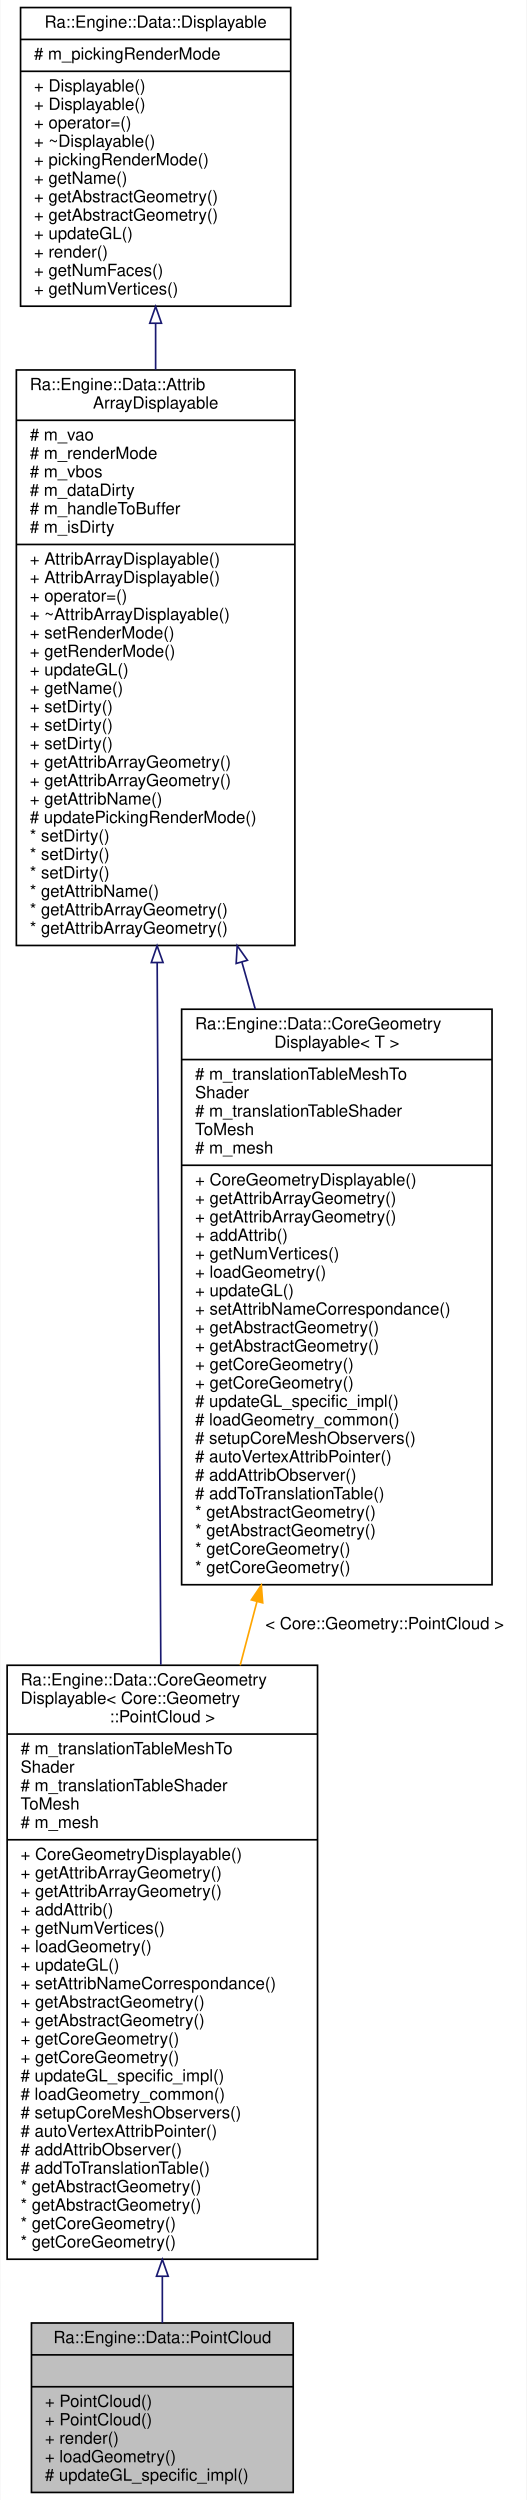
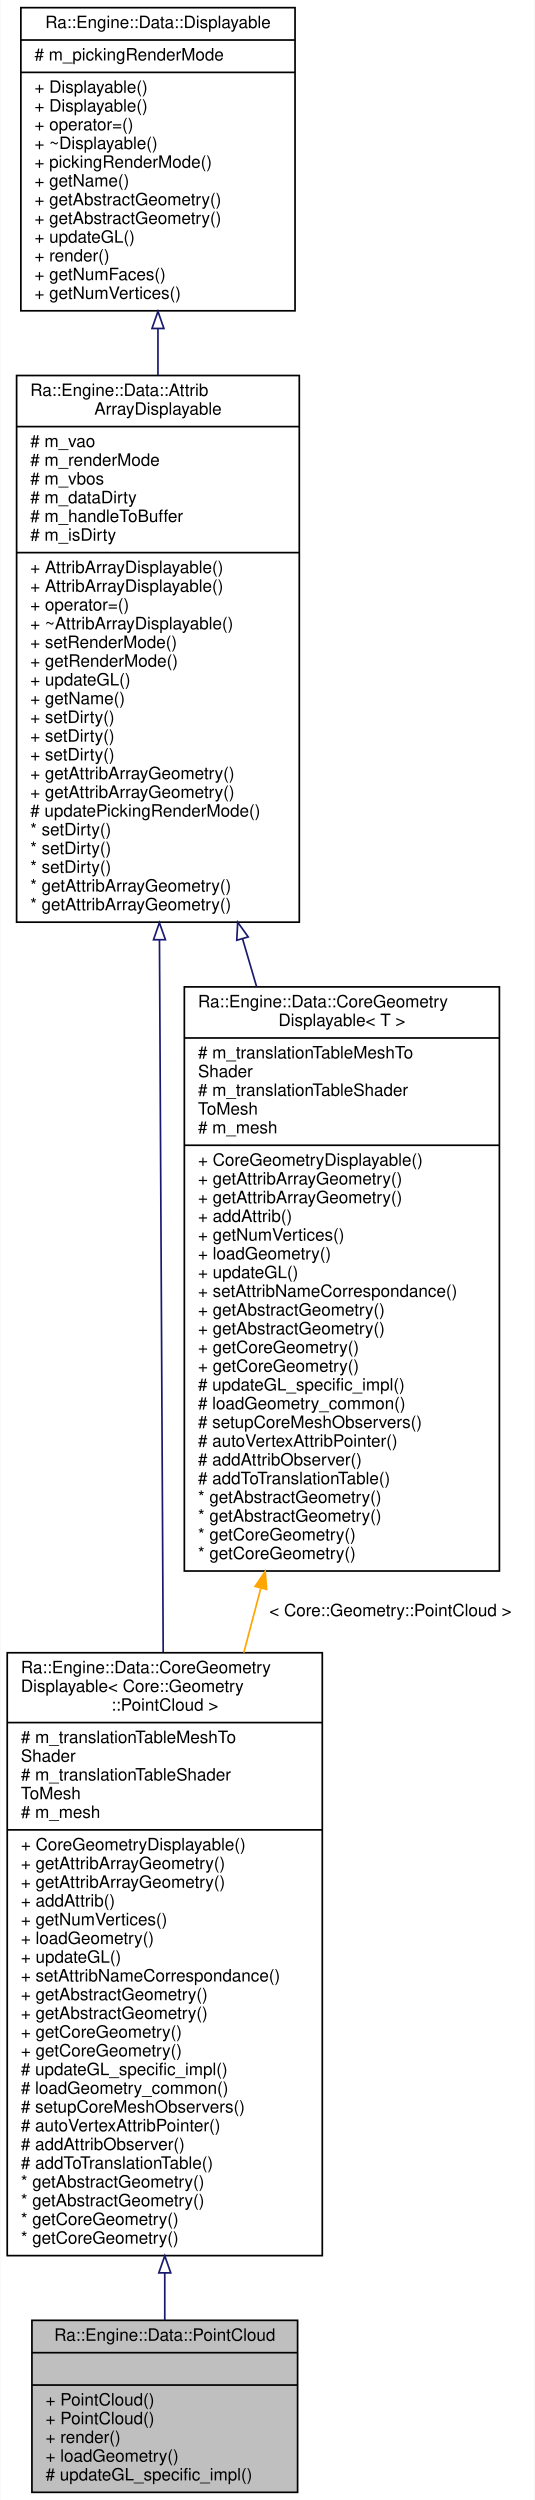
- <svg xmlns="http://www.w3.org/2000/svg" xmlns:xlink="http://www.w3.org/1999/xlink" width="314pt" height="1490pt" viewBox="0.00 0.00 313.50 1490.00">
-   <g id="graph0" class="graph" transform="scale(1 1) rotate(0) translate(4 1486)">
-     <polygon fill="white" stroke="transparent" points="-4,4 -4,-1486 309.5,-1486 309.5,4 -4,4" />
+ <svg xmlns="http://www.w3.org/2000/svg" xmlns:xlink="http://www.w3.org/1999/xlink" width="314pt" height="1468pt" viewBox="0.00 0.00 313.50 1468.00">
+   <g id="graph0" class="graph" transform="scale(1 1) rotate(0) translate(4 1464)">
+     <polygon fill="white" stroke="transparent" points="-4,4 -4,-1464 309.5,-1464 309.5,4 -4,4" />
    <g id="node1" class="node">
      <g id="a_node1">
        <a xlink:title="A PointCloud without indices.">
          <polygon fill="#bfbfbf" stroke="black" points="14.5,-0.5 14.5,-101.5 170.5,-101.5 170.5,-0.5 14.5,-0.5" />
          <text text-anchor="middle" x="92.5" y="-89.5" font-family="Helvetica,sans-Serif" font-size="10.00">Ra::Engine::Data::PointCloud</text>
          <polyline fill="none" stroke="black" points="14.5,-82.5 170.5,-82.5 " />
          <text text-anchor="middle" x="92.5" y="-70.5" font-family="Helvetica,sans-Serif" font-size="10.00"> </text>
          <polyline fill="none" stroke="black" points="14.5,-63.5 170.5,-63.5 " />
          <text text-anchor="start" x="22.5" y="-51.5" font-family="Helvetica,sans-Serif" font-size="10.00">+ PointCloud()</text>
          <text text-anchor="start" x="22.5" y="-40.5" font-family="Helvetica,sans-Serif" font-size="10.00">+ PointCloud()</text>
          <text text-anchor="start" x="22.5" y="-29.5" font-family="Helvetica,sans-Serif" font-size="10.00">+ render()</text>
          <text text-anchor="start" x="22.5" y="-18.5" font-family="Helvetica,sans-Serif" font-size="10.00">+ loadGeometry()</text>
          <text text-anchor="start" x="22.5" y="-7.5" font-family="Helvetica,sans-Serif" font-size="10.00"># updateGL_specific_impl()</text>
        </a>
      </g>
    </g>
    <g id="node2" class="node">
      <g id="a_node2">
        <a xlink:href="classRa_1_1Engine_1_1Data_1_1CoreGeometryDisplayable.html" target="_top" xlink:title=" ">
          <polygon fill="white" stroke="black" points="0,-139.5 0,-493.5 185,-493.5 185,-139.5 0,-139.5" />
          <text text-anchor="start" x="8" y="-481.5" font-family="Helvetica,sans-Serif" font-size="10.00">Ra::Engine::Data::CoreGeometry</text>
          <text text-anchor="start" x="8" y="-470.5" font-family="Helvetica,sans-Serif" font-size="10.00">Displayable&lt; Core::Geometry</text>
          <text text-anchor="middle" x="92.5" y="-459.5" font-family="Helvetica,sans-Serif" font-size="10.00">::PointCloud &gt;</text>
          <polyline fill="none" stroke="black" points="0,-452.5 185,-452.5 " />
          <text text-anchor="start" x="8" y="-440.5" font-family="Helvetica,sans-Serif" font-size="10.00"># m_translationTableMeshTo</text>
          <text text-anchor="start" x="8" y="-429.5" font-family="Helvetica,sans-Serif" font-size="10.00">Shader</text>
          <text text-anchor="start" x="8" y="-418.5" font-family="Helvetica,sans-Serif" font-size="10.00"># m_translationTableShader</text>
          <text text-anchor="start" x="8" y="-407.5" font-family="Helvetica,sans-Serif" font-size="10.00">ToMesh</text>
          <text text-anchor="start" x="8" y="-396.5" font-family="Helvetica,sans-Serif" font-size="10.00"># m_mesh</text>
          <polyline fill="none" stroke="black" points="0,-389.5 185,-389.5 " />
          <text text-anchor="start" x="8" y="-377.5" font-family="Helvetica,sans-Serif" font-size="10.00">+ CoreGeometryDisplayable()</text>
          <text text-anchor="start" x="8" y="-366.5" font-family="Helvetica,sans-Serif" font-size="10.00">+ getAttribArrayGeometry()</text>
          <text text-anchor="start" x="8" y="-355.5" font-family="Helvetica,sans-Serif" font-size="10.00">+ getAttribArrayGeometry()</text>
          <text text-anchor="start" x="8" y="-344.5" font-family="Helvetica,sans-Serif" font-size="10.00">+ addAttrib()</text>
          <text text-anchor="start" x="8" y="-333.5" font-family="Helvetica,sans-Serif" font-size="10.00">+ getNumVertices()</text>
          <text text-anchor="start" x="8" y="-322.5" font-family="Helvetica,sans-Serif" font-size="10.00">+ loadGeometry()</text>
          <text text-anchor="start" x="8" y="-311.5" font-family="Helvetica,sans-Serif" font-size="10.00">+ updateGL()</text>
          <text text-anchor="start" x="8" y="-300.5" font-family="Helvetica,sans-Serif" font-size="10.00">+ setAttribNameCorrespondance()</text>
          <text text-anchor="start" x="8" y="-289.5" font-family="Helvetica,sans-Serif" font-size="10.00">+ getAbstractGeometry()</text>
          <text text-anchor="start" x="8" y="-278.5" font-family="Helvetica,sans-Serif" font-size="10.00">+ getAbstractGeometry()</text>
          <text text-anchor="start" x="8" y="-267.5" font-family="Helvetica,sans-Serif" font-size="10.00">+ getCoreGeometry()</text>
          <text text-anchor="start" x="8" y="-256.5" font-family="Helvetica,sans-Serif" font-size="10.00">+ getCoreGeometry()</text>
          <text text-anchor="start" x="8" y="-245.5" font-family="Helvetica,sans-Serif" font-size="10.00"># updateGL_specific_impl()</text>
          <text text-anchor="start" x="8" y="-234.5" font-family="Helvetica,sans-Serif" font-size="10.00"># loadGeometry_common()</text>
          <text text-anchor="start" x="8" y="-223.5" font-family="Helvetica,sans-Serif" font-size="10.00"># setupCoreMeshObservers()</text>
          <text text-anchor="start" x="8" y="-212.5" font-family="Helvetica,sans-Serif" font-size="10.00"># autoVertexAttribPointer()</text>
          <text text-anchor="start" x="8" y="-201.5" font-family="Helvetica,sans-Serif" font-size="10.00"># addAttribObserver()</text>
          <text text-anchor="start" x="8" y="-190.5" font-family="Helvetica,sans-Serif" font-size="10.00"># addToTranslationTable()</text>
          <text text-anchor="start" x="8" y="-179.5" font-family="Helvetica,sans-Serif" font-size="10.00">* getAbstractGeometry()</text>
          <text text-anchor="start" x="8" y="-168.5" font-family="Helvetica,sans-Serif" font-size="10.00">* getAbstractGeometry()</text>
          <text text-anchor="start" x="8" y="-157.5" font-family="Helvetica,sans-Serif" font-size="10.00">* getCoreGeometry()</text>
          <text text-anchor="start" x="8" y="-146.5" font-family="Helvetica,sans-Serif" font-size="10.00">* getCoreGeometry()</text>
        </a>
      </g>
    </g>
    <g id="edge1" class="edge">
      <path fill="none" stroke="midnightblue" d="M92.5,-129.36C92.5,-119.5 92.5,-110.13 92.5,-101.53" />
      <polygon fill="none" stroke="midnightblue" points="89,-129.38 92.5,-139.38 96,-129.38 89,-129.38" />
    </g>
    <g id="node3" class="node">
      <g id="a_node3">
        <a xlink:href="classRa_1_1Engine_1_1Data_1_1AttribArrayDisplayable.html" target="_top" xlink:title=" ">
-           <polygon fill="white" stroke="black" points="5.5,-922.5 5.5,-1265.5 171.5,-1265.5 171.5,-922.5 5.5,-922.5" />
-           <text text-anchor="start" x="13.5" y="-1253.5" font-family="Helvetica,sans-Serif" font-size="10.00">Ra::Engine::Data::Attrib</text>
-           <text text-anchor="middle" x="88.5" y="-1242.5" font-family="Helvetica,sans-Serif" font-size="10.00">ArrayDisplayable</text>
-           <polyline fill="none" stroke="black" points="5.5,-1235.5 171.5,-1235.5 " />
-           <text text-anchor="start" x="13.5" y="-1223.5" font-family="Helvetica,sans-Serif" font-size="10.00"># m_vao</text>
-           <text text-anchor="start" x="13.5" y="-1212.5" font-family="Helvetica,sans-Serif" font-size="10.00"># m_renderMode</text>
-           <text text-anchor="start" x="13.5" y="-1201.5" font-family="Helvetica,sans-Serif" font-size="10.00"># m_vbos</text>
-           <text text-anchor="start" x="13.5" y="-1190.5" font-family="Helvetica,sans-Serif" font-size="10.00"># m_dataDirty</text>
-           <text text-anchor="start" x="13.5" y="-1179.5" font-family="Helvetica,sans-Serif" font-size="10.00"># m_handleToBuffer</text>
-           <text text-anchor="start" x="13.5" y="-1168.5" font-family="Helvetica,sans-Serif" font-size="10.00"># m_isDirty</text>
-           <polyline fill="none" stroke="black" points="5.5,-1161.5 171.5,-1161.5 " />
-           <text text-anchor="start" x="13.5" y="-1149.5" font-family="Helvetica,sans-Serif" font-size="10.00">+ AttribArrayDisplayable()</text>
-           <text text-anchor="start" x="13.5" y="-1138.5" font-family="Helvetica,sans-Serif" font-size="10.00">+ AttribArrayDisplayable()</text>
-           <text text-anchor="start" x="13.5" y="-1127.5" font-family="Helvetica,sans-Serif" font-size="10.00">+ operator=()</text>
-           <text text-anchor="start" x="13.5" y="-1116.5" font-family="Helvetica,sans-Serif" font-size="10.00">+ ~AttribArrayDisplayable()</text>
-           <text text-anchor="start" x="13.5" y="-1105.5" font-family="Helvetica,sans-Serif" font-size="10.00">+ setRenderMode()</text>
-           <text text-anchor="start" x="13.5" y="-1094.5" font-family="Helvetica,sans-Serif" font-size="10.00">+ getRenderMode()</text>
-           <text text-anchor="start" x="13.5" y="-1083.5" font-family="Helvetica,sans-Serif" font-size="10.00">+ updateGL()</text>
-           <text text-anchor="start" x="13.5" y="-1072.5" font-family="Helvetica,sans-Serif" font-size="10.00">+ getName()</text>
-           <text text-anchor="start" x="13.5" y="-1061.5" font-family="Helvetica,sans-Serif" font-size="10.00">+ setDirty()</text>
-           <text text-anchor="start" x="13.5" y="-1050.5" font-family="Helvetica,sans-Serif" font-size="10.00">+ setDirty()</text>
+           <polygon fill="white" stroke="black" points="5.5,-922.5 5.5,-1243.5 171.5,-1243.5 171.5,-922.5 5.5,-922.5" />
+           <text text-anchor="start" x="13.5" y="-1231.5" font-family="Helvetica,sans-Serif" font-size="10.00">Ra::Engine::Data::Attrib</text>
+           <text text-anchor="middle" x="88.5" y="-1220.5" font-family="Helvetica,sans-Serif" font-size="10.00">ArrayDisplayable</text>
+           <polyline fill="none" stroke="black" points="5.5,-1213.5 171.5,-1213.5 " />
+           <text text-anchor="start" x="13.5" y="-1201.5" font-family="Helvetica,sans-Serif" font-size="10.00"># m_vao</text>
+           <text text-anchor="start" x="13.5" y="-1190.5" font-family="Helvetica,sans-Serif" font-size="10.00"># m_renderMode</text>
+           <text text-anchor="start" x="13.5" y="-1179.5" font-family="Helvetica,sans-Serif" font-size="10.00"># m_vbos</text>
+           <text text-anchor="start" x="13.5" y="-1168.5" font-family="Helvetica,sans-Serif" font-size="10.00"># m_dataDirty</text>
+           <text text-anchor="start" x="13.5" y="-1157.5" font-family="Helvetica,sans-Serif" font-size="10.00"># m_handleToBuffer</text>
+           <text text-anchor="start" x="13.5" y="-1146.5" font-family="Helvetica,sans-Serif" font-size="10.00"># m_isDirty</text>
+           <polyline fill="none" stroke="black" points="5.5,-1139.5 171.5,-1139.5 " />
+           <text text-anchor="start" x="13.5" y="-1127.5" font-family="Helvetica,sans-Serif" font-size="10.00">+ AttribArrayDisplayable()</text>
+           <text text-anchor="start" x="13.5" y="-1116.5" font-family="Helvetica,sans-Serif" font-size="10.00">+ AttribArrayDisplayable()</text>
+           <text text-anchor="start" x="13.5" y="-1105.5" font-family="Helvetica,sans-Serif" font-size="10.00">+ operator=()</text>
+           <text text-anchor="start" x="13.5" y="-1094.5" font-family="Helvetica,sans-Serif" font-size="10.00">+ ~AttribArrayDisplayable()</text>
+           <text text-anchor="start" x="13.5" y="-1083.5" font-family="Helvetica,sans-Serif" font-size="10.00">+ setRenderMode()</text>
+           <text text-anchor="start" x="13.5" y="-1072.5" font-family="Helvetica,sans-Serif" font-size="10.00">+ getRenderMode()</text>
+           <text text-anchor="start" x="13.5" y="-1061.5" font-family="Helvetica,sans-Serif" font-size="10.00">+ updateGL()</text>
+           <text text-anchor="start" x="13.5" y="-1050.5" font-family="Helvetica,sans-Serif" font-size="10.00">+ getName()</text>
          <text text-anchor="start" x="13.5" y="-1039.5" font-family="Helvetica,sans-Serif" font-size="10.00">+ setDirty()</text>
-           <text text-anchor="start" x="13.5" y="-1028.5" font-family="Helvetica,sans-Serif" font-size="10.00">+ getAttribArrayGeometry()</text>
-           <text text-anchor="start" x="13.5" y="-1017.5" font-family="Helvetica,sans-Serif" font-size="10.00">+ getAttribArrayGeometry()</text>
-           <text text-anchor="start" x="13.5" y="-1006.5" font-family="Helvetica,sans-Serif" font-size="10.00">+ getAttribName()</text>
-           <text text-anchor="start" x="13.5" y="-995.5" font-family="Helvetica,sans-Serif" font-size="10.00"># updatePickingRenderMode()</text>
-           <text text-anchor="start" x="13.5" y="-984.5" font-family="Helvetica,sans-Serif" font-size="10.00">* setDirty()</text>
+           <text text-anchor="start" x="13.5" y="-1028.5" font-family="Helvetica,sans-Serif" font-size="10.00">+ setDirty()</text>
+           <text text-anchor="start" x="13.5" y="-1017.5" font-family="Helvetica,sans-Serif" font-size="10.00">+ setDirty()</text>
+           <text text-anchor="start" x="13.5" y="-1006.5" font-family="Helvetica,sans-Serif" font-size="10.00">+ getAttribArrayGeometry()</text>
+           <text text-anchor="start" x="13.5" y="-995.5" font-family="Helvetica,sans-Serif" font-size="10.00">+ getAttribArrayGeometry()</text>
+           <text text-anchor="start" x="13.5" y="-984.5" font-family="Helvetica,sans-Serif" font-size="10.00"># updatePickingRenderMode()</text>
          <text text-anchor="start" x="13.5" y="-973.5" font-family="Helvetica,sans-Serif" font-size="10.00">* setDirty()</text>
          <text text-anchor="start" x="13.5" y="-962.5" font-family="Helvetica,sans-Serif" font-size="10.00">* setDirty()</text>
-           <text text-anchor="start" x="13.5" y="-951.5" font-family="Helvetica,sans-Serif" font-size="10.00">* getAttribName()</text>
+           <text text-anchor="start" x="13.5" y="-951.5" font-family="Helvetica,sans-Serif" font-size="10.00">* setDirty()</text>
          <text text-anchor="start" x="13.5" y="-940.5" font-family="Helvetica,sans-Serif" font-size="10.00">* getAttribArrayGeometry()</text>
          <text text-anchor="start" x="13.5" y="-929.5" font-family="Helvetica,sans-Serif" font-size="10.00">* getAttribArrayGeometry()</text>
        </a>
      </g>
    </g>
    <g id="edge2" class="edge">
-       <path fill="none" stroke="midnightblue" d="M89.43,-912.19C90.08,-786.14 90.95,-618.84 91.59,-493.8" />
-       <polygon fill="none" stroke="midnightblue" points="85.93,-912.32 89.38,-922.33 92.93,-912.35 85.93,-912.32" />
+       <path fill="none" stroke="midnightblue" d="M89.39,-912.2C90.04,-787.87 90.92,-619.59 91.58,-493.77" />
+       <polygon fill="none" stroke="midnightblue" points="85.89,-912.18 89.34,-922.2 92.89,-912.22 85.89,-912.18" />
    </g>
    <g id="node5" class="node">
      <g id="a_node5">
        <a xlink:href="classRa_1_1Engine_1_1Data_1_1CoreGeometryDisplayable.html" target="_top" xlink:title="Template class to manage the Displayable aspect of a Core Geomertry, such as TriangleMesh.">
          <polygon fill="white" stroke="black" points="104,-541.5 104,-884.5 289,-884.5 289,-541.5 104,-541.5" />
          <text text-anchor="start" x="112" y="-872.5" font-family="Helvetica,sans-Serif" font-size="10.00">Ra::Engine::Data::CoreGeometry</text>
          <text text-anchor="middle" x="196.5" y="-861.5" font-family="Helvetica,sans-Serif" font-size="10.00">Displayable&lt; T &gt;</text>
          <polyline fill="none" stroke="black" points="104,-854.5 289,-854.5 " />
          <text text-anchor="start" x="112" y="-842.5" font-family="Helvetica,sans-Serif" font-size="10.00"># m_translationTableMeshTo</text>
          <text text-anchor="start" x="112" y="-831.5" font-family="Helvetica,sans-Serif" font-size="10.00">Shader</text>
          <text text-anchor="start" x="112" y="-820.5" font-family="Helvetica,sans-Serif" font-size="10.00"># m_translationTableShader</text>
          <text text-anchor="start" x="112" y="-809.5" font-family="Helvetica,sans-Serif" font-size="10.00">ToMesh</text>
          <text text-anchor="start" x="112" y="-798.5" font-family="Helvetica,sans-Serif" font-size="10.00"># m_mesh</text>
          <polyline fill="none" stroke="black" points="104,-791.5 289,-791.5 " />
          <text text-anchor="start" x="112" y="-779.5" font-family="Helvetica,sans-Serif" font-size="10.00">+ CoreGeometryDisplayable()</text>
          <text text-anchor="start" x="112" y="-768.5" font-family="Helvetica,sans-Serif" font-size="10.00">+ getAttribArrayGeometry()</text>
          <text text-anchor="start" x="112" y="-757.5" font-family="Helvetica,sans-Serif" font-size="10.00">+ getAttribArrayGeometry()</text>
          <text text-anchor="start" x="112" y="-746.5" font-family="Helvetica,sans-Serif" font-size="10.00">+ addAttrib()</text>
          <text text-anchor="start" x="112" y="-735.5" font-family="Helvetica,sans-Serif" font-size="10.00">+ getNumVertices()</text>
          <text text-anchor="start" x="112" y="-724.5" font-family="Helvetica,sans-Serif" font-size="10.00">+ loadGeometry()</text>
          <text text-anchor="start" x="112" y="-713.5" font-family="Helvetica,sans-Serif" font-size="10.00">+ updateGL()</text>
          <text text-anchor="start" x="112" y="-702.5" font-family="Helvetica,sans-Serif" font-size="10.00">+ setAttribNameCorrespondance()</text>
          <text text-anchor="start" x="112" y="-691.5" font-family="Helvetica,sans-Serif" font-size="10.00">+ getAbstractGeometry()</text>
          <text text-anchor="start" x="112" y="-680.5" font-family="Helvetica,sans-Serif" font-size="10.00">+ getAbstractGeometry()</text>
          <text text-anchor="start" x="112" y="-669.5" font-family="Helvetica,sans-Serif" font-size="10.00">+ getCoreGeometry()</text>
          <text text-anchor="start" x="112" y="-658.5" font-family="Helvetica,sans-Serif" font-size="10.00">+ getCoreGeometry()</text>
          <text text-anchor="start" x="112" y="-647.5" font-family="Helvetica,sans-Serif" font-size="10.00"># updateGL_specific_impl()</text>
          <text text-anchor="start" x="112" y="-636.5" font-family="Helvetica,sans-Serif" font-size="10.00"># loadGeometry_common()</text>
          <text text-anchor="start" x="112" y="-625.5" font-family="Helvetica,sans-Serif" font-size="10.00"># setupCoreMeshObservers()</text>
          <text text-anchor="start" x="112" y="-614.5" font-family="Helvetica,sans-Serif" font-size="10.00"># autoVertexAttribPointer()</text>
          <text text-anchor="start" x="112" y="-603.5" font-family="Helvetica,sans-Serif" font-size="10.00"># addAttribObserver()</text>
          <text text-anchor="start" x="112" y="-592.5" font-family="Helvetica,sans-Serif" font-size="10.00"># addToTranslationTable()</text>
          <text text-anchor="start" x="112" y="-581.5" font-family="Helvetica,sans-Serif" font-size="10.00">* getAbstractGeometry()</text>
          <text text-anchor="start" x="112" y="-570.5" font-family="Helvetica,sans-Serif" font-size="10.00">* getAbstractGeometry()</text>
          <text text-anchor="start" x="112" y="-559.5" font-family="Helvetica,sans-Serif" font-size="10.00">* getCoreGeometry()</text>
          <text text-anchor="start" x="112" y="-548.5" font-family="Helvetica,sans-Serif" font-size="10.00">* getCoreGeometry()</text>
        </a>
      </g>
    </g>
    <g id="edge5" class="edge">
-       <path fill="none" stroke="midnightblue" d="M139.91,-912.6C142.57,-903.24 145.25,-893.85 147.91,-884.51" />
-       <polygon fill="none" stroke="midnightblue" points="136.5,-911.77 137.13,-922.35 143.24,-913.69 136.5,-911.77" />
+       <path fill="none" stroke="midnightblue" d="M138.17,-912.75C140.91,-903.41 143.67,-894.02 146.41,-884.68" />
+       <polygon fill="none" stroke="midnightblue" points="134.78,-911.88 135.32,-922.46 141.5,-913.85 134.78,-911.88" />
    </g>
    <g id="node4" class="node">
      <g id="a_node4">
        <a xlink:href="classRa_1_1Engine_1_1Data_1_1Displayable.html" target="_top" xlink:title=" ">
-           <polygon fill="white" stroke="black" points="8,-1303.5 8,-1481.5 169,-1481.5 169,-1303.5 8,-1303.5" />
-           <text text-anchor="middle" x="88.5" y="-1469.5" font-family="Helvetica,sans-Serif" font-size="10.00">Ra::Engine::Data::Displayable</text>
-           <polyline fill="none" stroke="black" points="8,-1462.5 169,-1462.5 " />
-           <text text-anchor="start" x="16" y="-1450.5" font-family="Helvetica,sans-Serif" font-size="10.00"># m_pickingRenderMode</text>
-           <polyline fill="none" stroke="black" points="8,-1443.5 169,-1443.5 " />
-           <text text-anchor="start" x="16" y="-1431.5" font-family="Helvetica,sans-Serif" font-size="10.00">+ Displayable()</text>
-           <text text-anchor="start" x="16" y="-1420.5" font-family="Helvetica,sans-Serif" font-size="10.00">+ Displayable()</text>
-           <text text-anchor="start" x="16" y="-1409.5" font-family="Helvetica,sans-Serif" font-size="10.00">+ operator=()</text>
-           <text text-anchor="start" x="16" y="-1398.5" font-family="Helvetica,sans-Serif" font-size="10.00">+ ~Displayable()</text>
-           <text text-anchor="start" x="16" y="-1387.5" font-family="Helvetica,sans-Serif" font-size="10.00">+ pickingRenderMode()</text>
-           <text text-anchor="start" x="16" y="-1376.5" font-family="Helvetica,sans-Serif" font-size="10.00">+ getName()</text>
-           <text text-anchor="start" x="16" y="-1365.5" font-family="Helvetica,sans-Serif" font-size="10.00">+ getAbstractGeometry()</text>
-           <text text-anchor="start" x="16" y="-1354.5" font-family="Helvetica,sans-Serif" font-size="10.00">+ getAbstractGeometry()</text>
-           <text text-anchor="start" x="16" y="-1343.5" font-family="Helvetica,sans-Serif" font-size="10.00">+ updateGL()</text>
-           <text text-anchor="start" x="16" y="-1332.5" font-family="Helvetica,sans-Serif" font-size="10.00">+ render()</text>
-           <text text-anchor="start" x="16" y="-1321.5" font-family="Helvetica,sans-Serif" font-size="10.00">+ getNumFaces()</text>
-           <text text-anchor="start" x="16" y="-1310.5" font-family="Helvetica,sans-Serif" font-size="10.00">+ getNumVertices()</text>
+           <polygon fill="white" stroke="black" points="8,-1281.5 8,-1459.5 169,-1459.5 169,-1281.5 8,-1281.5" />
+           <text text-anchor="middle" x="88.5" y="-1447.5" font-family="Helvetica,sans-Serif" font-size="10.00">Ra::Engine::Data::Displayable</text>
+           <polyline fill="none" stroke="black" points="8,-1440.5 169,-1440.5 " />
+           <text text-anchor="start" x="16" y="-1428.5" font-family="Helvetica,sans-Serif" font-size="10.00"># m_pickingRenderMode</text>
+           <polyline fill="none" stroke="black" points="8,-1421.5 169,-1421.5 " />
+           <text text-anchor="start" x="16" y="-1409.5" font-family="Helvetica,sans-Serif" font-size="10.00">+ Displayable()</text>
+           <text text-anchor="start" x="16" y="-1398.5" font-family="Helvetica,sans-Serif" font-size="10.00">+ Displayable()</text>
+           <text text-anchor="start" x="16" y="-1387.5" font-family="Helvetica,sans-Serif" font-size="10.00">+ operator=()</text>
+           <text text-anchor="start" x="16" y="-1376.5" font-family="Helvetica,sans-Serif" font-size="10.00">+ ~Displayable()</text>
+           <text text-anchor="start" x="16" y="-1365.5" font-family="Helvetica,sans-Serif" font-size="10.00">+ pickingRenderMode()</text>
+           <text text-anchor="start" x="16" y="-1354.5" font-family="Helvetica,sans-Serif" font-size="10.00">+ getName()</text>
+           <text text-anchor="start" x="16" y="-1343.5" font-family="Helvetica,sans-Serif" font-size="10.00">+ getAbstractGeometry()</text>
+           <text text-anchor="start" x="16" y="-1332.5" font-family="Helvetica,sans-Serif" font-size="10.00">+ getAbstractGeometry()</text>
+           <text text-anchor="start" x="16" y="-1321.5" font-family="Helvetica,sans-Serif" font-size="10.00">+ updateGL()</text>
+           <text text-anchor="start" x="16" y="-1310.5" font-family="Helvetica,sans-Serif" font-size="10.00">+ render()</text>
+           <text text-anchor="start" x="16" y="-1299.5" font-family="Helvetica,sans-Serif" font-size="10.00">+ getNumFaces()</text>
+           <text text-anchor="start" x="16" y="-1288.5" font-family="Helvetica,sans-Serif" font-size="10.00">+ getNumVertices()</text>
        </a>
      </g>
    </g>
    <g id="edge3" class="edge">
-       <path fill="none" stroke="midnightblue" d="M88.5,-1293.34C88.5,-1284.36 88.5,-1275.11 88.5,-1265.73" />
-       <polygon fill="none" stroke="midnightblue" points="85,-1293.34 88.5,-1303.34 92,-1293.34 85,-1293.34" />
+       <path fill="none" stroke="midnightblue" d="M88.5,-1271.12C88.5,-1262.16 88.5,-1252.93 88.5,-1243.61" />
+       <polygon fill="none" stroke="midnightblue" points="85,-1271.12 88.5,-1281.12 92,-1271.12 85,-1271.12" />
    </g>
    <g id="edge4" class="edge">
      <path fill="none" stroke="orange" d="M148.84,-531.22C145.53,-518.67 142.2,-506.03 138.9,-493.5" />
      <polygon fill="orange" stroke="orange" points="145.56,-532.48 151.49,-541.26 152.32,-530.7 145.56,-532.48" />
      <text text-anchor="middle" x="225" y="-515" font-family="Helvetica,sans-Serif" font-size="10.00"> &lt; Core::Geometry::PointCloud &gt;</text>
    </g>
  </g>
</svg>
